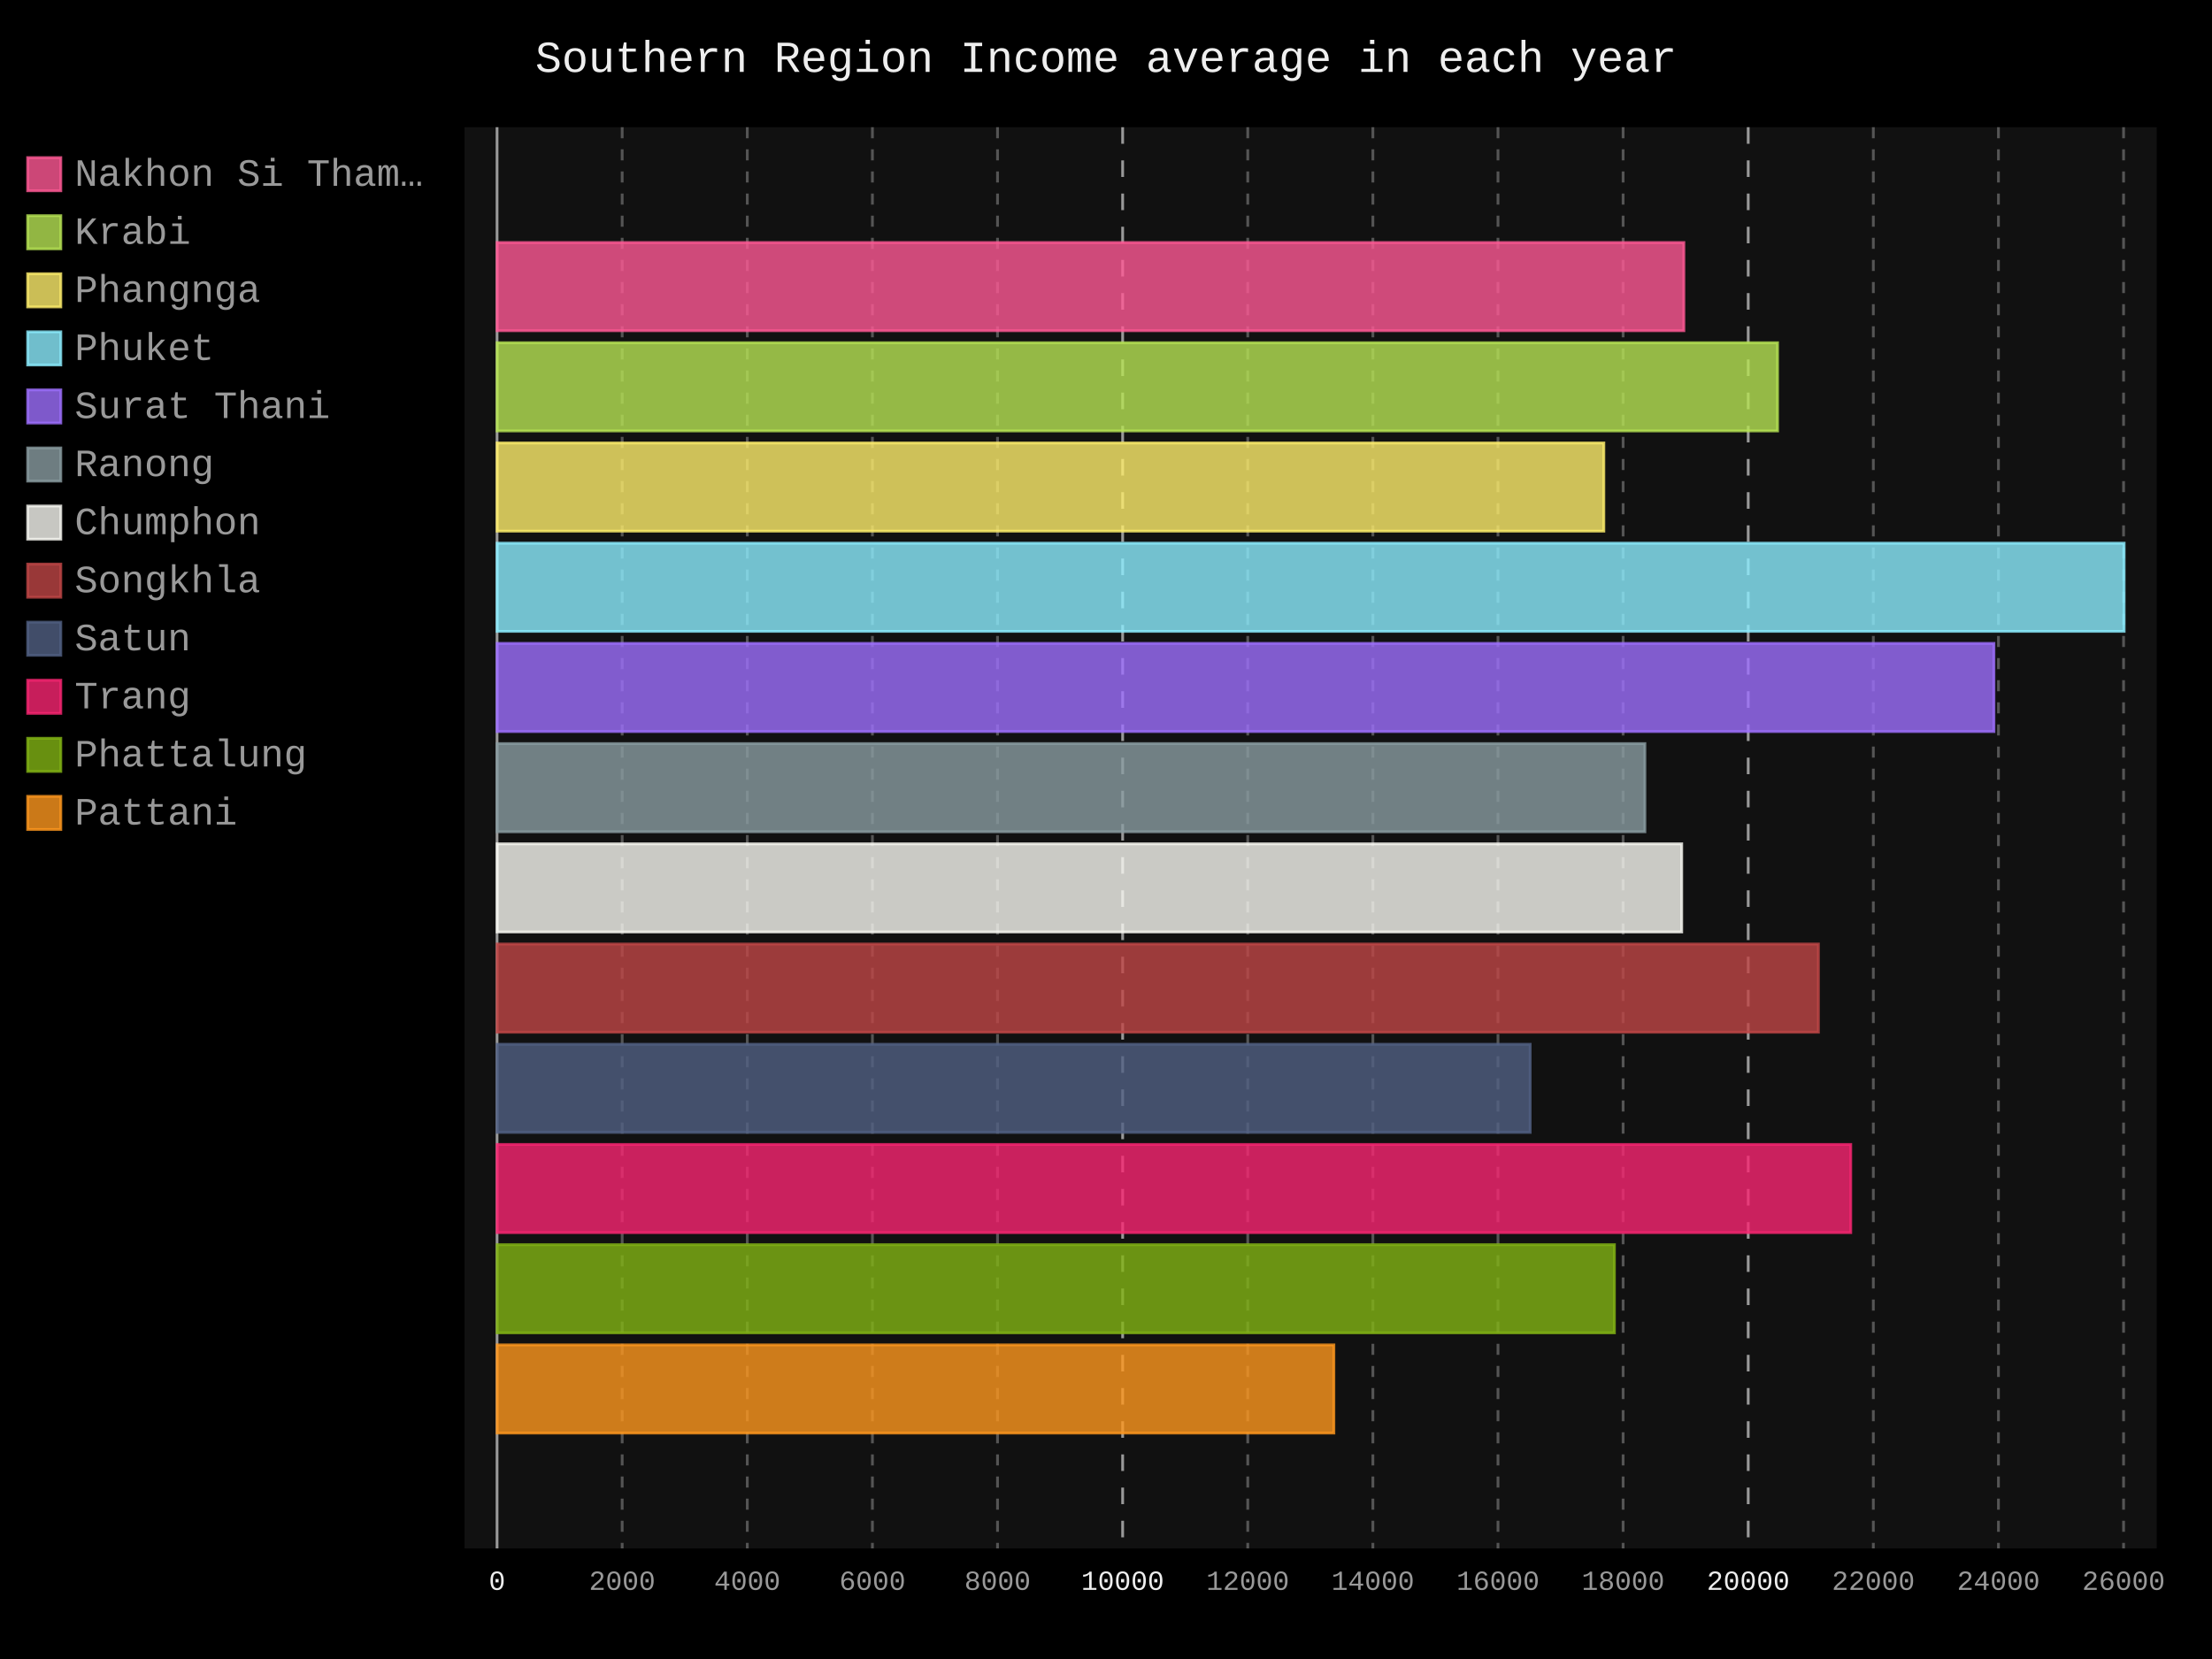
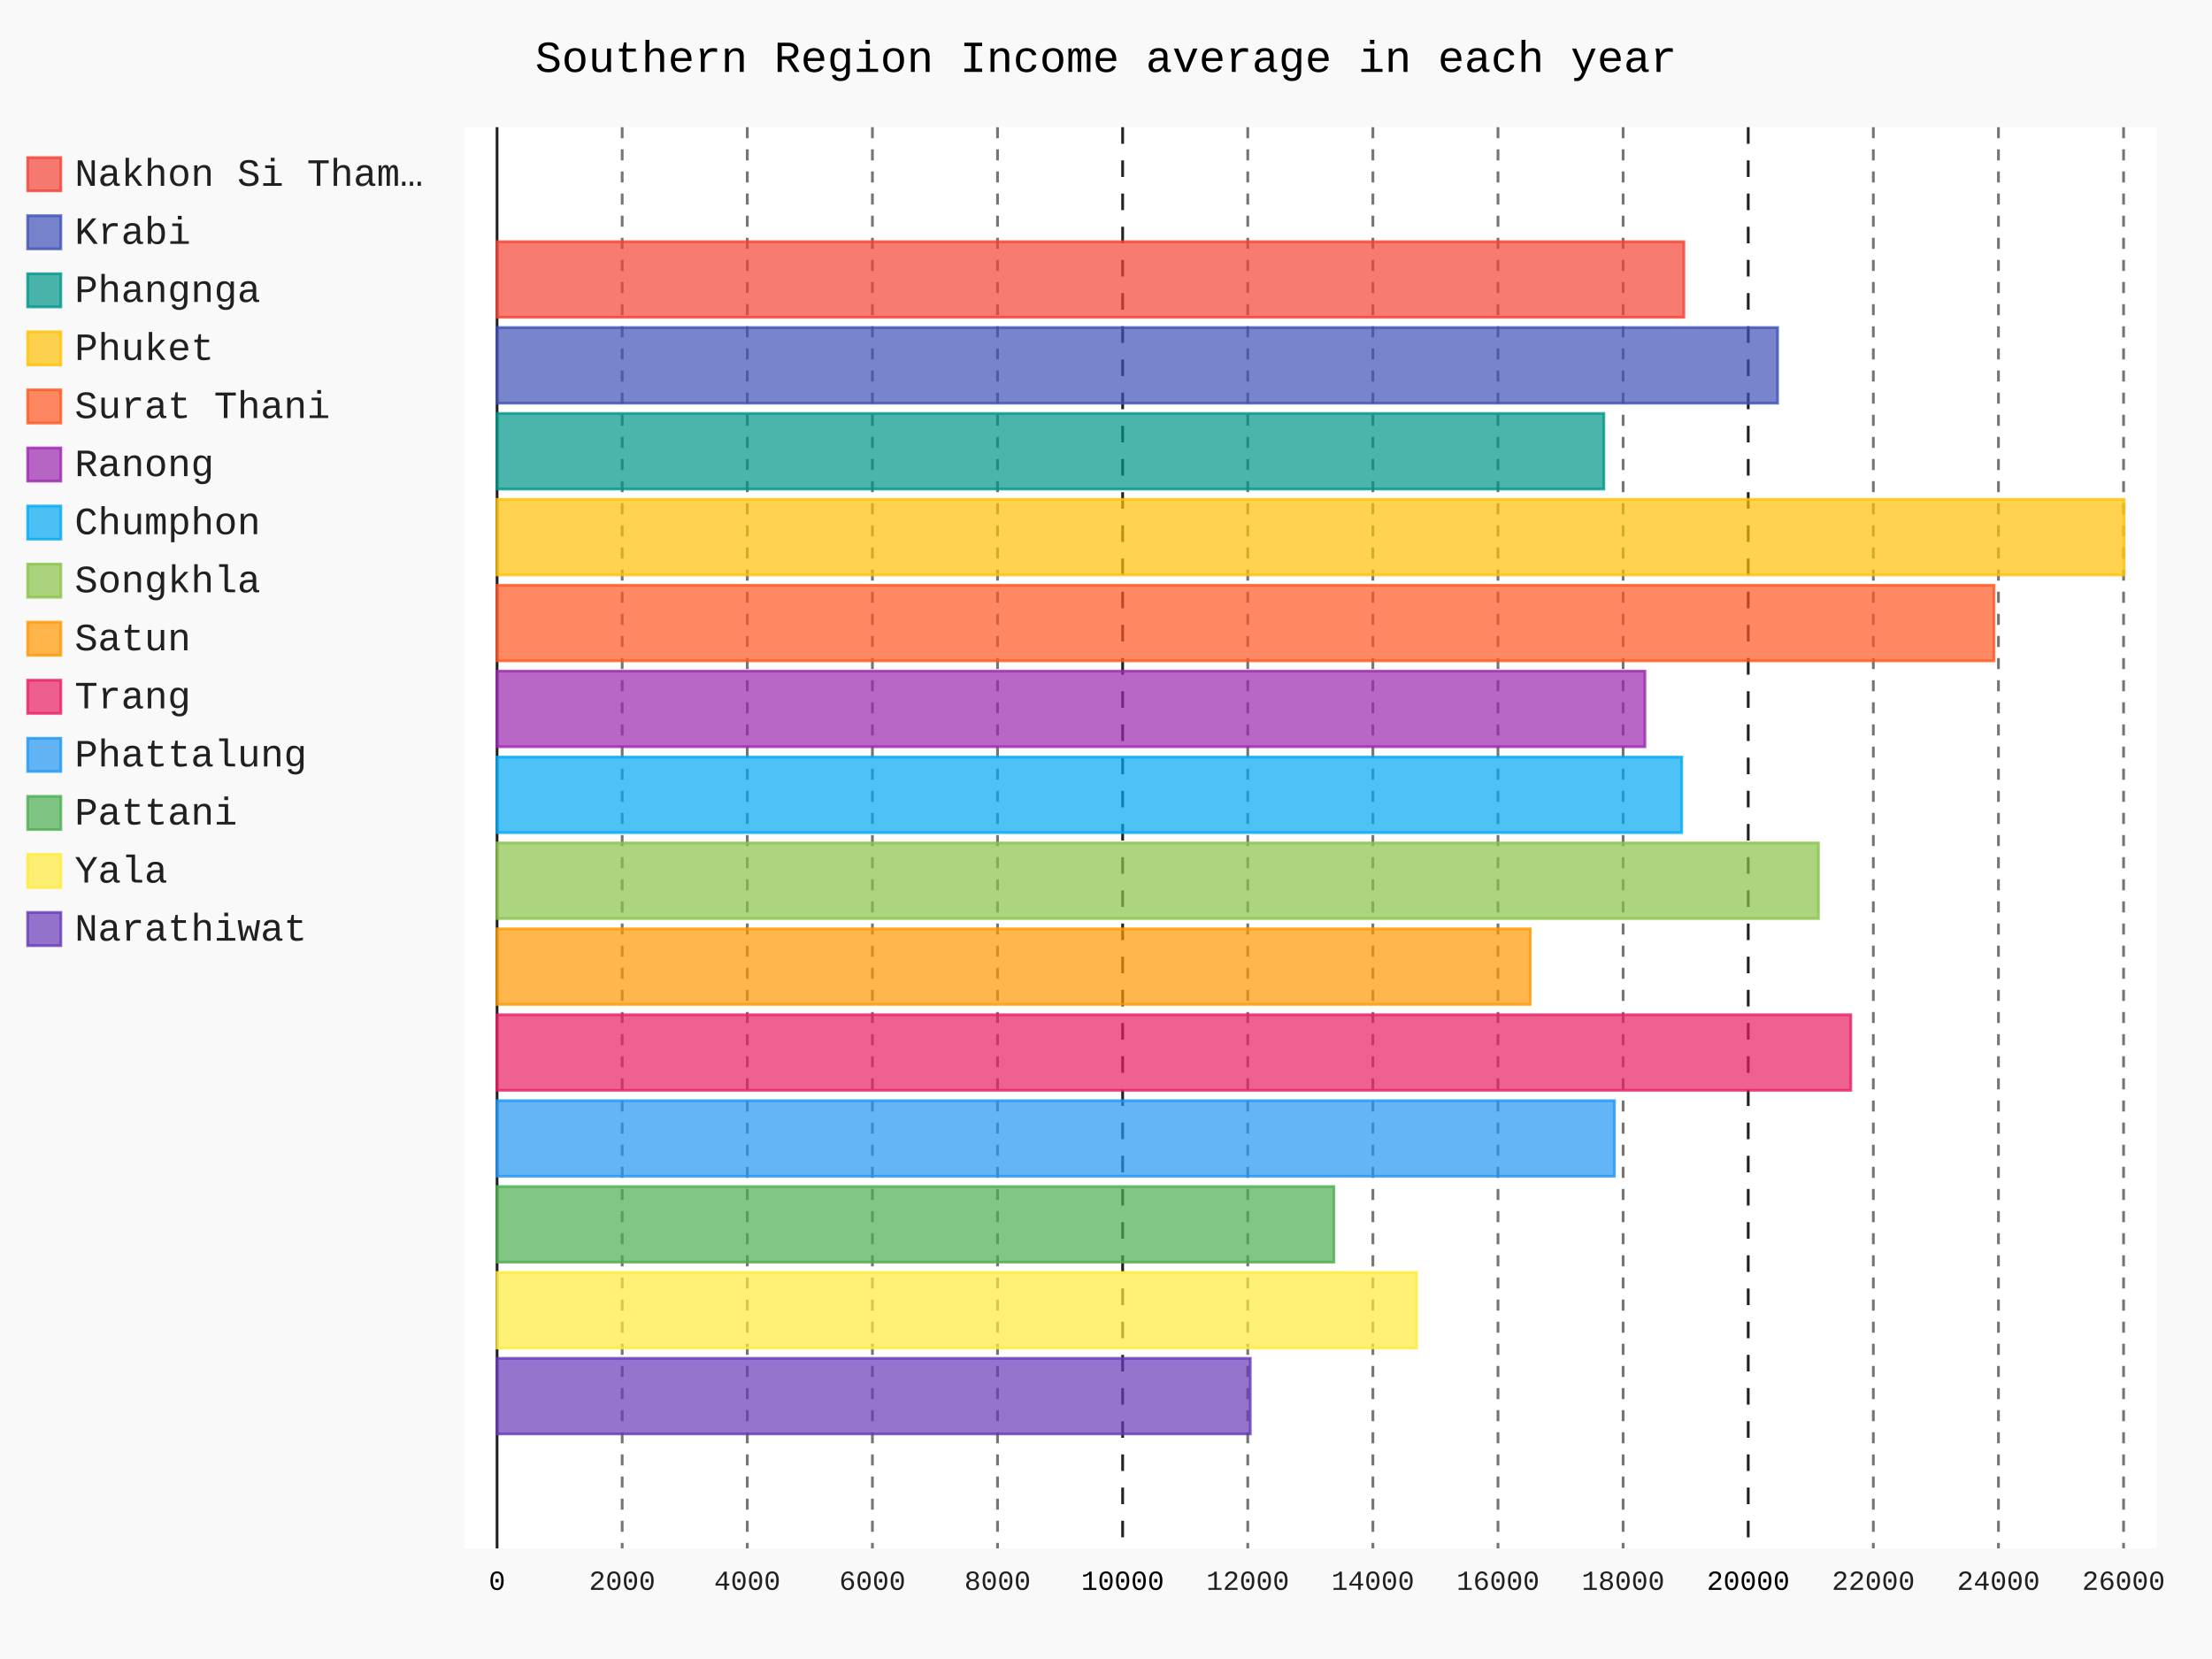
- <svg xmlns="http://www.w3.org/2000/svg" id="chart-5681e357-422f-4cf8-8081-494828f91717" class="pygal-chart" viewBox="0 0 800 600">
+ <svg xmlns="http://www.w3.org/2000/svg" id="chart-1a643716-794c-4544-9ce7-3b2f8ac063c6" class="pygal-chart" viewBox="0 0 800 600">
  <defs>
-     <style type="text/css">#chart-5681e357-422f-4cf8-8081-494828f91717{-webkit-user-select:none;-webkit-font-smoothing:antialiased;font-family:Consolas,"Liberation Mono",Menlo,Courier,monospace}#chart-5681e357-422f-4cf8-8081-494828f91717 .title{font-family:Consolas,"Liberation Mono",Menlo,Courier,monospace;font-size:16px}#chart-5681e357-422f-4cf8-8081-494828f91717 .legends .legend text{font-family:Consolas,"Liberation Mono",Menlo,Courier,monospace;font-size:14px}#chart-5681e357-422f-4cf8-8081-494828f91717 .axis text{font-family:Consolas,"Liberation Mono",Menlo,Courier,monospace;font-size:10px}#chart-5681e357-422f-4cf8-8081-494828f91717 .axis text.major{font-family:Consolas,"Liberation Mono",Menlo,Courier,monospace;font-size:10px}#chart-5681e357-422f-4cf8-8081-494828f91717 .text-overlay text.value{font-family:Consolas,"Liberation Mono",Menlo,Courier,monospace;font-size:16px}#chart-5681e357-422f-4cf8-8081-494828f91717 .text-overlay text.label{font-family:Consolas,"Liberation Mono",Menlo,Courier,monospace;font-size:10px}#chart-5681e357-422f-4cf8-8081-494828f91717 .tooltip{font-family:Consolas,"Liberation Mono",Menlo,Courier,monospace;font-size:14px}#chart-5681e357-422f-4cf8-8081-494828f91717 text.no_data{font-family:Consolas,"Liberation Mono",Menlo,Courier,monospace;font-size:64px}
- #chart-5681e357-422f-4cf8-8081-494828f91717{background-color:black}#chart-5681e357-422f-4cf8-8081-494828f91717 path,#chart-5681e357-422f-4cf8-8081-494828f91717 line,#chart-5681e357-422f-4cf8-8081-494828f91717 rect,#chart-5681e357-422f-4cf8-8081-494828f91717 circle{-webkit-transition:250ms;-moz-transition:250ms;transition:250ms}#chart-5681e357-422f-4cf8-8081-494828f91717 .graph &gt; .background{fill:black}#chart-5681e357-422f-4cf8-8081-494828f91717 .plot &gt; .background{fill:#111}#chart-5681e357-422f-4cf8-8081-494828f91717 .graph{fill:#999}#chart-5681e357-422f-4cf8-8081-494828f91717 text.no_data{fill:#eee}#chart-5681e357-422f-4cf8-8081-494828f91717 .title{fill:#eee}#chart-5681e357-422f-4cf8-8081-494828f91717 .legends .legend text{fill:#999}#chart-5681e357-422f-4cf8-8081-494828f91717 .legends .legend:hover text{fill:#eee}#chart-5681e357-422f-4cf8-8081-494828f91717 .axis .line{stroke:#eee}#chart-5681e357-422f-4cf8-8081-494828f91717 .axis .guide.line{stroke:#555}#chart-5681e357-422f-4cf8-8081-494828f91717 .axis .major.line{stroke:#999}#chart-5681e357-422f-4cf8-8081-494828f91717 .axis text.major{fill:#eee}#chart-5681e357-422f-4cf8-8081-494828f91717 .axis.y .guides:hover .guide.line,#chart-5681e357-422f-4cf8-8081-494828f91717 .line-graph .axis.x .guides:hover .guide.line,#chart-5681e357-422f-4cf8-8081-494828f91717 .stackedline-graph .axis.x .guides:hover .guide.line,#chart-5681e357-422f-4cf8-8081-494828f91717 .xy-graph .axis.x .guides:hover .guide.line{stroke:#eee}#chart-5681e357-422f-4cf8-8081-494828f91717 .axis .guides:hover text{fill:#eee}#chart-5681e357-422f-4cf8-8081-494828f91717 .reactive{fill-opacity:.8;stroke-opacity:.8}#chart-5681e357-422f-4cf8-8081-494828f91717 .ci{stroke:#999}#chart-5681e357-422f-4cf8-8081-494828f91717 .reactive.active,#chart-5681e357-422f-4cf8-8081-494828f91717 .active .reactive{fill-opacity:.4;stroke-opacity:.9;stroke-width:4}#chart-5681e357-422f-4cf8-8081-494828f91717 .ci .reactive.active{stroke-width:1.5}#chart-5681e357-422f-4cf8-8081-494828f91717 .series text{fill:#eee}#chart-5681e357-422f-4cf8-8081-494828f91717 .tooltip rect{fill:#111;stroke:#eee;-webkit-transition:opacity 250ms;-moz-transition:opacity 250ms;transition:opacity 250ms}#chart-5681e357-422f-4cf8-8081-494828f91717 .tooltip .label{fill:#999}#chart-5681e357-422f-4cf8-8081-494828f91717 .tooltip .label{fill:#999}#chart-5681e357-422f-4cf8-8081-494828f91717 .tooltip .legend{font-size:.8em;fill:#555}#chart-5681e357-422f-4cf8-8081-494828f91717 .tooltip .x_label{font-size:.6em;fill:#eee}#chart-5681e357-422f-4cf8-8081-494828f91717 .tooltip .xlink{font-size:.5em;text-decoration:underline}#chart-5681e357-422f-4cf8-8081-494828f91717 .tooltip .value{font-size:1.5em}#chart-5681e357-422f-4cf8-8081-494828f91717 .bound{font-size:.5em}#chart-5681e357-422f-4cf8-8081-494828f91717 .max-value{font-size:.75em;fill:#555}#chart-5681e357-422f-4cf8-8081-494828f91717 .map-element{fill:#111;stroke:#555 !important}#chart-5681e357-422f-4cf8-8081-494828f91717 .map-element .reactive{fill-opacity:inherit;stroke-opacity:inherit}#chart-5681e357-422f-4cf8-8081-494828f91717 .color-0,#chart-5681e357-422f-4cf8-8081-494828f91717 .color-0 a:visited{stroke:#ff5995;fill:#ff5995}#chart-5681e357-422f-4cf8-8081-494828f91717 .color-1,#chart-5681e357-422f-4cf8-8081-494828f91717 .color-1 a:visited{stroke:#b6e354;fill:#b6e354}#chart-5681e357-422f-4cf8-8081-494828f91717 .color-2,#chart-5681e357-422f-4cf8-8081-494828f91717 .color-2 a:visited{stroke:#feed6c;fill:#feed6c}#chart-5681e357-422f-4cf8-8081-494828f91717 .color-3,#chart-5681e357-422f-4cf8-8081-494828f91717 .color-3 a:visited{stroke:#8cedff;fill:#8cedff}#chart-5681e357-422f-4cf8-8081-494828f91717 .color-4,#chart-5681e357-422f-4cf8-8081-494828f91717 .color-4 a:visited{stroke:#9e6ffe;fill:#9e6ffe}#chart-5681e357-422f-4cf8-8081-494828f91717 .color-5,#chart-5681e357-422f-4cf8-8081-494828f91717 .color-5 a:visited{stroke:#899ca1;fill:#899ca1}#chart-5681e357-422f-4cf8-8081-494828f91717 .color-6,#chart-5681e357-422f-4cf8-8081-494828f91717 .color-6 a:visited{stroke:#f8f8f2;fill:#f8f8f2}#chart-5681e357-422f-4cf8-8081-494828f91717 .color-7,#chart-5681e357-422f-4cf8-8081-494828f91717 .color-7 a:visited{stroke:#bf4646;fill:#bf4646}#chart-5681e357-422f-4cf8-8081-494828f91717 .color-8,#chart-5681e357-422f-4cf8-8081-494828f91717 .color-8 a:visited{stroke:#516083;fill:#516083}#chart-5681e357-422f-4cf8-8081-494828f91717 .color-9,#chart-5681e357-422f-4cf8-8081-494828f91717 .color-9 a:visited{stroke:#f92672;fill:#f92672}#chart-5681e357-422f-4cf8-8081-494828f91717 .color-10,#chart-5681e357-422f-4cf8-8081-494828f91717 .color-10 a:visited{stroke:#82b414;fill:#82b414}#chart-5681e357-422f-4cf8-8081-494828f91717 .color-11,#chart-5681e357-422f-4cf8-8081-494828f91717 .color-11 a:visited{stroke:#fd971f;fill:#fd971f}#chart-5681e357-422f-4cf8-8081-494828f91717 .text-overlay .color-0 text{fill:black}#chart-5681e357-422f-4cf8-8081-494828f91717 .text-overlay .color-1 text{fill:black}#chart-5681e357-422f-4cf8-8081-494828f91717 .text-overlay .color-2 text{fill:black}#chart-5681e357-422f-4cf8-8081-494828f91717 .text-overlay .color-3 text{fill:black}#chart-5681e357-422f-4cf8-8081-494828f91717 .text-overlay .color-4 text{fill:black}#chart-5681e357-422f-4cf8-8081-494828f91717 .text-overlay .color-5 text{fill:black}#chart-5681e357-422f-4cf8-8081-494828f91717 .text-overlay .color-6 text{fill:black}#chart-5681e357-422f-4cf8-8081-494828f91717 .text-overlay .color-7 text{fill:black}#chart-5681e357-422f-4cf8-8081-494828f91717 .text-overlay .color-8 text{fill:black}#chart-5681e357-422f-4cf8-8081-494828f91717 .text-overlay .color-9 text{fill:black}#chart-5681e357-422f-4cf8-8081-494828f91717 .text-overlay .color-10 text{fill:black}#chart-5681e357-422f-4cf8-8081-494828f91717 .text-overlay .color-11 text{fill:black}
- #chart-5681e357-422f-4cf8-8081-494828f91717 text.no_data{text-anchor:middle}#chart-5681e357-422f-4cf8-8081-494828f91717 .guide.line{fill:none}#chart-5681e357-422f-4cf8-8081-494828f91717 .centered{text-anchor:middle}#chart-5681e357-422f-4cf8-8081-494828f91717 .title{text-anchor:middle}#chart-5681e357-422f-4cf8-8081-494828f91717 .legends .legend text{fill-opacity:1}#chart-5681e357-422f-4cf8-8081-494828f91717 .axis.x text{text-anchor:middle}#chart-5681e357-422f-4cf8-8081-494828f91717 .axis.x:not(.web) text[transform]{text-anchor:start}#chart-5681e357-422f-4cf8-8081-494828f91717 .axis.x:not(.web) text[transform].backwards{text-anchor:end}#chart-5681e357-422f-4cf8-8081-494828f91717 .axis.y text{text-anchor:end}#chart-5681e357-422f-4cf8-8081-494828f91717 .axis.y text[transform].backwards{text-anchor:start}#chart-5681e357-422f-4cf8-8081-494828f91717 .axis.y2 text{text-anchor:start}#chart-5681e357-422f-4cf8-8081-494828f91717 .axis.y2 text[transform].backwards{text-anchor:end}#chart-5681e357-422f-4cf8-8081-494828f91717 .axis .guide.line{stroke-dasharray:4,4}#chart-5681e357-422f-4cf8-8081-494828f91717 .axis .major.guide.line{stroke-dasharray:6,6}#chart-5681e357-422f-4cf8-8081-494828f91717 .horizontal .axis.y .guide.line,#chart-5681e357-422f-4cf8-8081-494828f91717 .horizontal .axis.y2 .guide.line,#chart-5681e357-422f-4cf8-8081-494828f91717 .vertical .axis.x .guide.line{opacity:0}#chart-5681e357-422f-4cf8-8081-494828f91717 .horizontal .axis.always_show .guide.line,#chart-5681e357-422f-4cf8-8081-494828f91717 .vertical .axis.always_show .guide.line{opacity:1 !important}#chart-5681e357-422f-4cf8-8081-494828f91717 .axis.y .guides:hover .guide.line,#chart-5681e357-422f-4cf8-8081-494828f91717 .axis.y2 .guides:hover .guide.line,#chart-5681e357-422f-4cf8-8081-494828f91717 .axis.x .guides:hover .guide.line{opacity:1}#chart-5681e357-422f-4cf8-8081-494828f91717 .axis .guides:hover text{opacity:1}#chart-5681e357-422f-4cf8-8081-494828f91717 .nofill{fill:none}#chart-5681e357-422f-4cf8-8081-494828f91717 .subtle-fill{fill-opacity:.2}#chart-5681e357-422f-4cf8-8081-494828f91717 .dot{stroke-width:1px;fill-opacity:1}#chart-5681e357-422f-4cf8-8081-494828f91717 .dot.active{stroke-width:5px}#chart-5681e357-422f-4cf8-8081-494828f91717 .dot.negative{fill:transparent}#chart-5681e357-422f-4cf8-8081-494828f91717 text,#chart-5681e357-422f-4cf8-8081-494828f91717 tspan{stroke:none !important}#chart-5681e357-422f-4cf8-8081-494828f91717 .series text.active{opacity:1}#chart-5681e357-422f-4cf8-8081-494828f91717 .tooltip rect{fill-opacity:.95;stroke-width:.5}#chart-5681e357-422f-4cf8-8081-494828f91717 .tooltip text{fill-opacity:1}#chart-5681e357-422f-4cf8-8081-494828f91717 .showable{visibility:hidden}#chart-5681e357-422f-4cf8-8081-494828f91717 .showable.shown{visibility:visible}#chart-5681e357-422f-4cf8-8081-494828f91717 .gauge-background{fill:rgba(229,229,229,1);stroke:none}#chart-5681e357-422f-4cf8-8081-494828f91717 .bg-lines{stroke:black;stroke-width:2px}</style>
+     <style type="text/css">#chart-1a643716-794c-4544-9ce7-3b2f8ac063c6{-webkit-user-select:none;-webkit-font-smoothing:antialiased;font-family:Consolas,"Liberation Mono",Menlo,Courier,monospace}#chart-1a643716-794c-4544-9ce7-3b2f8ac063c6 .title{font-family:Consolas,"Liberation Mono",Menlo,Courier,monospace;font-size:16px}#chart-1a643716-794c-4544-9ce7-3b2f8ac063c6 .legends .legend text{font-family:Consolas,"Liberation Mono",Menlo,Courier,monospace;font-size:14px}#chart-1a643716-794c-4544-9ce7-3b2f8ac063c6 .axis text{font-family:Consolas,"Liberation Mono",Menlo,Courier,monospace;font-size:10px}#chart-1a643716-794c-4544-9ce7-3b2f8ac063c6 .axis text.major{font-family:Consolas,"Liberation Mono",Menlo,Courier,monospace;font-size:10px}#chart-1a643716-794c-4544-9ce7-3b2f8ac063c6 .text-overlay text.value{font-family:Consolas,"Liberation Mono",Menlo,Courier,monospace;font-size:16px}#chart-1a643716-794c-4544-9ce7-3b2f8ac063c6 .text-overlay text.label{font-family:Consolas,"Liberation Mono",Menlo,Courier,monospace;font-size:10px}#chart-1a643716-794c-4544-9ce7-3b2f8ac063c6 .tooltip{font-family:Consolas,"Liberation Mono",Menlo,Courier,monospace;font-size:14px}#chart-1a643716-794c-4544-9ce7-3b2f8ac063c6 text.no_data{font-family:Consolas,"Liberation Mono",Menlo,Courier,monospace;font-size:64px}
+ #chart-1a643716-794c-4544-9ce7-3b2f8ac063c6{background-color:rgba(249,249,249,1)}#chart-1a643716-794c-4544-9ce7-3b2f8ac063c6 path,#chart-1a643716-794c-4544-9ce7-3b2f8ac063c6 line,#chart-1a643716-794c-4544-9ce7-3b2f8ac063c6 rect,#chart-1a643716-794c-4544-9ce7-3b2f8ac063c6 circle{-webkit-transition:150ms;-moz-transition:150ms;transition:150ms}#chart-1a643716-794c-4544-9ce7-3b2f8ac063c6 .graph &gt; .background{fill:rgba(249,249,249,1)}#chart-1a643716-794c-4544-9ce7-3b2f8ac063c6 .plot &gt; .background{fill:rgba(255,255,255,1)}#chart-1a643716-794c-4544-9ce7-3b2f8ac063c6 .graph{fill:rgba(0,0,0,.87)}#chart-1a643716-794c-4544-9ce7-3b2f8ac063c6 text.no_data{fill:rgba(0,0,0,1)}#chart-1a643716-794c-4544-9ce7-3b2f8ac063c6 .title{fill:rgba(0,0,0,1)}#chart-1a643716-794c-4544-9ce7-3b2f8ac063c6 .legends .legend text{fill:rgba(0,0,0,.87)}#chart-1a643716-794c-4544-9ce7-3b2f8ac063c6 .legends .legend:hover text{fill:rgba(0,0,0,1)}#chart-1a643716-794c-4544-9ce7-3b2f8ac063c6 .axis .line{stroke:rgba(0,0,0,1)}#chart-1a643716-794c-4544-9ce7-3b2f8ac063c6 .axis .guide.line{stroke:rgba(0,0,0,.54)}#chart-1a643716-794c-4544-9ce7-3b2f8ac063c6 .axis .major.line{stroke:rgba(0,0,0,.87)}#chart-1a643716-794c-4544-9ce7-3b2f8ac063c6 .axis text.major{fill:rgba(0,0,0,1)}#chart-1a643716-794c-4544-9ce7-3b2f8ac063c6 .axis.y .guides:hover .guide.line,#chart-1a643716-794c-4544-9ce7-3b2f8ac063c6 .line-graph .axis.x .guides:hover .guide.line,#chart-1a643716-794c-4544-9ce7-3b2f8ac063c6 .stackedline-graph .axis.x .guides:hover .guide.line,#chart-1a643716-794c-4544-9ce7-3b2f8ac063c6 .xy-graph .axis.x .guides:hover .guide.line{stroke:rgba(0,0,0,1)}#chart-1a643716-794c-4544-9ce7-3b2f8ac063c6 .axis .guides:hover text{fill:rgba(0,0,0,1)}#chart-1a643716-794c-4544-9ce7-3b2f8ac063c6 .reactive{fill-opacity:.7;stroke-opacity:.8}#chart-1a643716-794c-4544-9ce7-3b2f8ac063c6 .ci{stroke:rgba(0,0,0,.87)}#chart-1a643716-794c-4544-9ce7-3b2f8ac063c6 .reactive.active,#chart-1a643716-794c-4544-9ce7-3b2f8ac063c6 .active .reactive{fill-opacity:.8;stroke-opacity:.9;stroke-width:4}#chart-1a643716-794c-4544-9ce7-3b2f8ac063c6 .ci .reactive.active{stroke-width:1.5}#chart-1a643716-794c-4544-9ce7-3b2f8ac063c6 .series text{fill:rgba(0,0,0,1)}#chart-1a643716-794c-4544-9ce7-3b2f8ac063c6 .tooltip rect{fill:rgba(255,255,255,1);stroke:rgba(0,0,0,1);-webkit-transition:opacity 150ms;-moz-transition:opacity 150ms;transition:opacity 150ms}#chart-1a643716-794c-4544-9ce7-3b2f8ac063c6 .tooltip .label{fill:rgba(0,0,0,.87)}#chart-1a643716-794c-4544-9ce7-3b2f8ac063c6 .tooltip .label{fill:rgba(0,0,0,.87)}#chart-1a643716-794c-4544-9ce7-3b2f8ac063c6 .tooltip .legend{font-size:.8em;fill:rgba(0,0,0,.54)}#chart-1a643716-794c-4544-9ce7-3b2f8ac063c6 .tooltip .x_label{font-size:.6em;fill:rgba(0,0,0,1)}#chart-1a643716-794c-4544-9ce7-3b2f8ac063c6 .tooltip .xlink{font-size:.5em;text-decoration:underline}#chart-1a643716-794c-4544-9ce7-3b2f8ac063c6 .tooltip .value{font-size:1.5em}#chart-1a643716-794c-4544-9ce7-3b2f8ac063c6 .bound{font-size:.5em}#chart-1a643716-794c-4544-9ce7-3b2f8ac063c6 .max-value{font-size:.75em;fill:rgba(0,0,0,.54)}#chart-1a643716-794c-4544-9ce7-3b2f8ac063c6 .map-element{fill:rgba(255,255,255,1);stroke:rgba(0,0,0,.54) !important}#chart-1a643716-794c-4544-9ce7-3b2f8ac063c6 .map-element .reactive{fill-opacity:inherit;stroke-opacity:inherit}#chart-1a643716-794c-4544-9ce7-3b2f8ac063c6 .color-0,#chart-1a643716-794c-4544-9ce7-3b2f8ac063c6 .color-0 a:visited{stroke:#F44336;fill:#F44336}#chart-1a643716-794c-4544-9ce7-3b2f8ac063c6 .color-1,#chart-1a643716-794c-4544-9ce7-3b2f8ac063c6 .color-1 a:visited{stroke:#3F51B5;fill:#3F51B5}#chart-1a643716-794c-4544-9ce7-3b2f8ac063c6 .color-2,#chart-1a643716-794c-4544-9ce7-3b2f8ac063c6 .color-2 a:visited{stroke:#009688;fill:#009688}#chart-1a643716-794c-4544-9ce7-3b2f8ac063c6 .color-3,#chart-1a643716-794c-4544-9ce7-3b2f8ac063c6 .color-3 a:visited{stroke:#FFC107;fill:#FFC107}#chart-1a643716-794c-4544-9ce7-3b2f8ac063c6 .color-4,#chart-1a643716-794c-4544-9ce7-3b2f8ac063c6 .color-4 a:visited{stroke:#FF5722;fill:#FF5722}#chart-1a643716-794c-4544-9ce7-3b2f8ac063c6 .color-5,#chart-1a643716-794c-4544-9ce7-3b2f8ac063c6 .color-5 a:visited{stroke:#9C27B0;fill:#9C27B0}#chart-1a643716-794c-4544-9ce7-3b2f8ac063c6 .color-6,#chart-1a643716-794c-4544-9ce7-3b2f8ac063c6 .color-6 a:visited{stroke:#03A9F4;fill:#03A9F4}#chart-1a643716-794c-4544-9ce7-3b2f8ac063c6 .color-7,#chart-1a643716-794c-4544-9ce7-3b2f8ac063c6 .color-7 a:visited{stroke:#8BC34A;fill:#8BC34A}#chart-1a643716-794c-4544-9ce7-3b2f8ac063c6 .color-8,#chart-1a643716-794c-4544-9ce7-3b2f8ac063c6 .color-8 a:visited{stroke:#FF9800;fill:#FF9800}#chart-1a643716-794c-4544-9ce7-3b2f8ac063c6 .color-9,#chart-1a643716-794c-4544-9ce7-3b2f8ac063c6 .color-9 a:visited{stroke:#E91E63;fill:#E91E63}#chart-1a643716-794c-4544-9ce7-3b2f8ac063c6 .color-10,#chart-1a643716-794c-4544-9ce7-3b2f8ac063c6 .color-10 a:visited{stroke:#2196F3;fill:#2196F3}#chart-1a643716-794c-4544-9ce7-3b2f8ac063c6 .color-11,#chart-1a643716-794c-4544-9ce7-3b2f8ac063c6 .color-11 a:visited{stroke:#4CAF50;fill:#4CAF50}#chart-1a643716-794c-4544-9ce7-3b2f8ac063c6 .color-12,#chart-1a643716-794c-4544-9ce7-3b2f8ac063c6 .color-12 a:visited{stroke:#FFEB3B;fill:#FFEB3B}#chart-1a643716-794c-4544-9ce7-3b2f8ac063c6 .color-13,#chart-1a643716-794c-4544-9ce7-3b2f8ac063c6 .color-13 a:visited{stroke:#673AB7;fill:#673AB7}#chart-1a643716-794c-4544-9ce7-3b2f8ac063c6 .text-overlay .color-0 text{fill:black}#chart-1a643716-794c-4544-9ce7-3b2f8ac063c6 .text-overlay .color-1 text{fill:black}#chart-1a643716-794c-4544-9ce7-3b2f8ac063c6 .text-overlay .color-2 text{fill:black}#chart-1a643716-794c-4544-9ce7-3b2f8ac063c6 .text-overlay .color-3 text{fill:black}#chart-1a643716-794c-4544-9ce7-3b2f8ac063c6 .text-overlay .color-4 text{fill:black}#chart-1a643716-794c-4544-9ce7-3b2f8ac063c6 .text-overlay .color-5 text{fill:black}#chart-1a643716-794c-4544-9ce7-3b2f8ac063c6 .text-overlay .color-6 text{fill:black}#chart-1a643716-794c-4544-9ce7-3b2f8ac063c6 .text-overlay .color-7 text{fill:black}#chart-1a643716-794c-4544-9ce7-3b2f8ac063c6 .text-overlay .color-8 text{fill:black}#chart-1a643716-794c-4544-9ce7-3b2f8ac063c6 .text-overlay .color-9 text{fill:black}#chart-1a643716-794c-4544-9ce7-3b2f8ac063c6 .text-overlay .color-10 text{fill:black}#chart-1a643716-794c-4544-9ce7-3b2f8ac063c6 .text-overlay .color-11 text{fill:black}#chart-1a643716-794c-4544-9ce7-3b2f8ac063c6 .text-overlay .color-12 text{fill:black}#chart-1a643716-794c-4544-9ce7-3b2f8ac063c6 .text-overlay .color-13 text{fill:black}
+ #chart-1a643716-794c-4544-9ce7-3b2f8ac063c6 text.no_data{text-anchor:middle}#chart-1a643716-794c-4544-9ce7-3b2f8ac063c6 .guide.line{fill:none}#chart-1a643716-794c-4544-9ce7-3b2f8ac063c6 .centered{text-anchor:middle}#chart-1a643716-794c-4544-9ce7-3b2f8ac063c6 .title{text-anchor:middle}#chart-1a643716-794c-4544-9ce7-3b2f8ac063c6 .legends .legend text{fill-opacity:1}#chart-1a643716-794c-4544-9ce7-3b2f8ac063c6 .axis.x text{text-anchor:middle}#chart-1a643716-794c-4544-9ce7-3b2f8ac063c6 .axis.x:not(.web) text[transform]{text-anchor:start}#chart-1a643716-794c-4544-9ce7-3b2f8ac063c6 .axis.x:not(.web) text[transform].backwards{text-anchor:end}#chart-1a643716-794c-4544-9ce7-3b2f8ac063c6 .axis.y text{text-anchor:end}#chart-1a643716-794c-4544-9ce7-3b2f8ac063c6 .axis.y text[transform].backwards{text-anchor:start}#chart-1a643716-794c-4544-9ce7-3b2f8ac063c6 .axis.y2 text{text-anchor:start}#chart-1a643716-794c-4544-9ce7-3b2f8ac063c6 .axis.y2 text[transform].backwards{text-anchor:end}#chart-1a643716-794c-4544-9ce7-3b2f8ac063c6 .axis .guide.line{stroke-dasharray:4,4}#chart-1a643716-794c-4544-9ce7-3b2f8ac063c6 .axis .major.guide.line{stroke-dasharray:6,6}#chart-1a643716-794c-4544-9ce7-3b2f8ac063c6 .horizontal .axis.y .guide.line,#chart-1a643716-794c-4544-9ce7-3b2f8ac063c6 .horizontal .axis.y2 .guide.line,#chart-1a643716-794c-4544-9ce7-3b2f8ac063c6 .vertical .axis.x .guide.line{opacity:0}#chart-1a643716-794c-4544-9ce7-3b2f8ac063c6 .horizontal .axis.always_show .guide.line,#chart-1a643716-794c-4544-9ce7-3b2f8ac063c6 .vertical .axis.always_show .guide.line{opacity:1 !important}#chart-1a643716-794c-4544-9ce7-3b2f8ac063c6 .axis.y .guides:hover .guide.line,#chart-1a643716-794c-4544-9ce7-3b2f8ac063c6 .axis.y2 .guides:hover .guide.line,#chart-1a643716-794c-4544-9ce7-3b2f8ac063c6 .axis.x .guides:hover .guide.line{opacity:1}#chart-1a643716-794c-4544-9ce7-3b2f8ac063c6 .axis .guides:hover text{opacity:1}#chart-1a643716-794c-4544-9ce7-3b2f8ac063c6 .nofill{fill:none}#chart-1a643716-794c-4544-9ce7-3b2f8ac063c6 .subtle-fill{fill-opacity:.2}#chart-1a643716-794c-4544-9ce7-3b2f8ac063c6 .dot{stroke-width:1px;fill-opacity:1}#chart-1a643716-794c-4544-9ce7-3b2f8ac063c6 .dot.active{stroke-width:5px}#chart-1a643716-794c-4544-9ce7-3b2f8ac063c6 .dot.negative{fill:transparent}#chart-1a643716-794c-4544-9ce7-3b2f8ac063c6 text,#chart-1a643716-794c-4544-9ce7-3b2f8ac063c6 tspan{stroke:none !important}#chart-1a643716-794c-4544-9ce7-3b2f8ac063c6 .series text.active{opacity:1}#chart-1a643716-794c-4544-9ce7-3b2f8ac063c6 .tooltip rect{fill-opacity:.95;stroke-width:.5}#chart-1a643716-794c-4544-9ce7-3b2f8ac063c6 .tooltip text{fill-opacity:1}#chart-1a643716-794c-4544-9ce7-3b2f8ac063c6 .showable{visibility:hidden}#chart-1a643716-794c-4544-9ce7-3b2f8ac063c6 .showable.shown{visibility:visible}#chart-1a643716-794c-4544-9ce7-3b2f8ac063c6 .gauge-background{fill:rgba(229,229,229,1);stroke:none}#chart-1a643716-794c-4544-9ce7-3b2f8ac063c6 .bg-lines{stroke:rgba(249,249,249,1);stroke-width:2px}</style>
  </defs>
  <g class="graph horizontalbar-graph horizontal">
    <rect class="background" height="600" width="800" x="0" y="0" />
    <g class="plot" transform="translate(168, 46)">
      <rect class="background" height="514" width="612.0" x="0" y="0" />
      <g class="axis x always_show">
        <g class="guides">
          <path class="axis major line" d="M11.769 0 v514" />
          <text class="major" x="11.769" y="529.0">0</text>
        </g>
        <g class="guides">
          <path class="guide line" d="M57.019 0 v514" />
          <text class="" x="57.019" y="529.0">2000</text>
        </g>
        <g class="guides">
          <path class="guide line" d="M102.269 0 v514" />
          <text class="" x="102.269" y="529.0">4000</text>
        </g>
        <g class="guides">
          <path class="guide line" d="M147.519 0 v514" />
          <text class="" x="147.519" y="529.0">6000</text>
        </g>
        <g class="guides">
          <path class="guide line" d="M192.769 0 v514" />
          <text class="" x="192.769" y="529.0">8000</text>
        </g>
        <g class="guides">
          <path class="major guide line" d="M238.019 0 v514" />
          <text class="major" x="238.019" y="529.0">10000</text>
        </g>
        <g class="guides">
          <path class="guide line" d="M283.269 0 v514" />
          <text class="" x="283.269" y="529.0">12000</text>
        </g>
        <g class="guides">
          <path class="guide line" d="M328.519 0 v514" />
          <text class="" x="328.519" y="529.0">14000</text>
        </g>
        <g class="guides">
          <path class="guide line" d="M373.769 0 v514" />
          <text class="" x="373.769" y="529.0">16000</text>
        </g>
        <g class="guides">
          <path class="guide line" d="M419.018 0 v514" />
          <text class="" x="419.018" y="529.0">18000</text>
        </g>
        <g class="guides">
          <path class="major guide line" d="M464.268 0 v514" />
          <text class="major" x="464.268" y="529.0">20000</text>
        </g>
        <g class="guides">
          <path class="guide line" d="M509.518 0 v514" />
          <text class="" x="509.518" y="529.0">22000</text>
        </g>
        <g class="guides">
          <path class="guide line" d="M554.768 0 v514" />
          <text class="" x="554.768" y="529.0">24000</text>
        </g>
        <g class="guides">
          <path class="guide line" d="M600.018 0 v514" />
          <text class="" x="600.018" y="529.0">26000</text>
        </g>
      </g>
+       <g class="series serie-13 color-13">
+         <g class="bars">
+           <g class="bar">
+             <rect class="rect reactive tooltip-trigger" height="27.338" rx="0" ry="0" width="272.407" x="11.769" y="445.26" />
+           </g>
+         </g>
+       </g>
+       <g class="series serie-12 color-12">
+         <g class="bars">
+           <g class="bar">
+             <rect class="rect reactive tooltip-trigger" height="27.338" rx="0" ry="0" width="332.571" x="11.769" y="414.194" />
+           </g>
+         </g>
+       </g>
      <g class="series serie-11 color-11">
        <g class="bars">
          <g class="bar">
-             <rect class="rect reactive tooltip-trigger" height="31.894" rx="0" ry="0" width="302.647" x="11.769" y="440.393" />
+             <rect class="rect reactive tooltip-trigger" height="27.338" rx="0" ry="0" width="302.647" x="11.769" y="383.128" />
          </g>
        </g>
      </g>
      <g class="series serie-10 color-10">
        <g class="bars">
          <g class="bar">
-             <rect class="rect reactive tooltip-trigger" height="31.894" rx="0" ry="0" width="404.116" x="11.769" y="404.149" />
+             <rect class="rect reactive tooltip-trigger" height="27.338" rx="0" ry="0" width="404.116" x="11.769" y="352.062" />
          </g>
        </g>
      </g>
      <g class="series serie-9 color-9">
        <g class="bars">
          <g class="bar">
-             <rect class="rect reactive tooltip-trigger" height="31.894" rx="0" ry="0" width="489.586" x="11.769" y="367.905" />
+             <rect class="rect reactive tooltip-trigger" height="27.338" rx="0" ry="0" width="489.586" x="11.769" y="320.996" />
          </g>
        </g>
      </g>
      <g class="series serie-8 color-8">
        <g class="bars">
          <g class="bar">
-             <rect class="rect reactive tooltip-trigger" height="31.894" rx="0" ry="0" width="373.649" x="11.769" y="331.662" />
+             <rect class="rect reactive tooltip-trigger" height="27.338" rx="0" ry="0" width="373.649" x="11.769" y="289.93" />
          </g>
        </g>
      </g>
      <g class="series serie-7 color-7">
        <g class="bars">
          <g class="bar">
-             <rect class="rect reactive tooltip-trigger" height="31.894" rx="0" ry="0" width="477.887" x="11.769" y="295.418" />
+             <rect class="rect reactive tooltip-trigger" height="27.338" rx="0" ry="0" width="477.887" x="11.769" y="258.864" />
          </g>
        </g>
      </g>
      <g class="series serie-6 color-6">
        <g class="bars">
          <g class="bar">
-             <rect class="rect reactive tooltip-trigger" height="31.894" rx="0" ry="0" width="428.453" x="11.769" y="259.175" />
+             <rect class="rect reactive tooltip-trigger" height="27.338" rx="0" ry="0" width="428.453" x="11.769" y="227.798" />
          </g>
        </g>
      </g>
      <g class="series serie-5 color-5">
        <g class="bars">
          <g class="bar">
-             <rect class="rect reactive tooltip-trigger" height="31.894" rx="0" ry="0" width="415.134" x="11.769" y="222.931" />
+             <rect class="rect reactive tooltip-trigger" height="27.338" rx="0" ry="0" width="415.134" x="11.769" y="196.732" />
          </g>
        </g>
      </g>
      <g class="series serie-4 color-4">
        <g class="bars">
          <g class="bar">
-             <rect class="rect reactive tooltip-trigger" height="31.894" rx="0" ry="0" width="541.368" x="11.769" y="186.687" />
+             <rect class="rect reactive tooltip-trigger" height="27.338" rx="0" ry="0" width="541.368" x="11.769" y="165.666" />
          </g>
        </g>
      </g>
      <g class="series serie-3 color-3">
        <g class="bars">
          <g class="bar">
-             <rect class="rect reactive tooltip-trigger" height="31.894" rx="0" ry="0" width="588.462" x="11.769" y="150.444" />
+             <rect class="rect reactive tooltip-trigger" height="27.338" rx="0" ry="0" width="588.462" x="11.769" y="134.6" />
          </g>
        </g>
      </g>
      <g class="series serie-2 color-2">
        <g class="bars">
          <g class="bar">
-             <rect class="rect reactive tooltip-trigger" height="31.894" rx="0" ry="0" width="400.29" x="11.769" y="114.2" />
+             <rect class="rect reactive tooltip-trigger" height="27.338" rx="0" ry="0" width="400.29" x="11.769" y="103.534" />
          </g>
        </g>
      </g>
      <g class="series serie-1 color-1">
        <g class="bars">
          <g class="bar">
-             <rect class="rect reactive tooltip-trigger" height="31.894" rx="0" ry="0" width="463.115" x="11.769" y="77.957" />
+             <rect class="rect reactive tooltip-trigger" height="27.338" rx="0" ry="0" width="463.115" x="11.769" y="72.468" />
          </g>
        </g>
      </g>
      <g class="series serie-0 color-0">
        <g class="bars">
          <g class="bar">
-             <rect class="rect reactive tooltip-trigger" height="31.894" rx="0" ry="0" width="429.227" x="11.769" y="41.713" />
+             <rect class="rect reactive tooltip-trigger" height="27.338" rx="0" ry="0" width="429.227" x="11.769" y="41.402" />
          </g>
        </g>
      </g>
    </g>
    <g class="titles">
      <text class="title plot_title" x="400.0" y="26">Southern Region Income average in each year</text>
    </g>
    <g class="plot overlay" transform="translate(168, 46)">
+       <g class="series serie-13 color-13" />
+       <g class="series serie-12 color-12" />
      <g class="series serie-11 color-11" />
      <g class="series serie-10 color-10" />
      <g class="series serie-9 color-9" />
      <g class="series serie-8 color-8" />
      <g class="series serie-7 color-7" />
      <g class="series serie-6 color-6" />
      <g class="series serie-5 color-5" />
      <g class="series serie-4 color-4" />
      <g class="series serie-3 color-3" />
      <g class="series serie-2 color-2" />
      <g class="series serie-1 color-1" />
      <g class="series serie-0 color-0" />
    </g>
    <g class="plot text-overlay" transform="translate(168, 46)">
+       <g class="series serie-13 color-13" />
+       <g class="series serie-12 color-12" />
      <g class="series serie-11 color-11" />
      <g class="series serie-10 color-10" />
      <g class="series serie-9 color-9" />
      <g class="series serie-8 color-8" />
      <g class="series serie-7 color-7" />
      <g class="series serie-6 color-6" />
      <g class="series serie-5 color-5" />
      <g class="series serie-4 color-4" />
      <g class="series serie-3 color-3" />
      <g class="series serie-2 color-2" />
      <g class="series serie-1 color-1" />
      <g class="series serie-0 color-0" />
    </g>
    <g class="plot tooltip-overlay" transform="translate(168, 46)">
      <g class="tooltip" style="opacity: 0" transform="translate(0 0)">
        <rect class="tooltip-box" height="0" rx="0" ry="0" width="0" />
        <g class="text" />
      </g>
    </g>
    <g class="legends" transform="translate(10, 56)">
      <g class="legend reactive activate-serie" id="activate-serie-0">
        <rect class="color-0 reactive" height="12" width="12" x="0.0" y="1.0" />
        <text x="17.0" y="11.2">Nakhon Si Tham…</text>
      </g>
      <g class="legend reactive activate-serie" id="activate-serie-1">
        <rect class="color-1 reactive" height="12" width="12" x="0.0" y="22.0" />
        <text x="17.0" y="32.2">Krabi</text>
      </g>
      <g class="legend reactive activate-serie" id="activate-serie-2">
        <rect class="color-2 reactive" height="12" width="12" x="0.0" y="43.0" />
        <text x="17.0" y="53.2">Phangnga</text>
      </g>
      <g class="legend reactive activate-serie" id="activate-serie-3">
        <rect class="color-3 reactive" height="12" width="12" x="0.0" y="64.0" />
        <text x="17.0" y="74.2">Phuket</text>
      </g>
      <g class="legend reactive activate-serie" id="activate-serie-4">
        <rect class="color-4 reactive" height="12" width="12" x="0.0" y="85.0" />
        <text x="17.0" y="95.2">Surat Thani</text>
      </g>
      <g class="legend reactive activate-serie" id="activate-serie-5">
        <rect class="color-5 reactive" height="12" width="12" x="0.0" y="106.0" />
        <text x="17.0" y="116.2">Ranong</text>
      </g>
      <g class="legend reactive activate-serie" id="activate-serie-6">
        <rect class="color-6 reactive" height="12" width="12" x="0.0" y="127.0" />
        <text x="17.0" y="137.2">Chumphon</text>
      </g>
      <g class="legend reactive activate-serie" id="activate-serie-7">
        <rect class="color-7 reactive" height="12" width="12" x="0.0" y="148.0" />
        <text x="17.0" y="158.2">Songkhla</text>
      </g>
      <g class="legend reactive activate-serie" id="activate-serie-8">
        <rect class="color-8 reactive" height="12" width="12" x="0.0" y="169.0" />
        <text x="17.0" y="179.2">Satun</text>
      </g>
      <g class="legend reactive activate-serie" id="activate-serie-9">
        <rect class="color-9 reactive" height="12" width="12" x="0.0" y="190.0" />
        <text x="17.0" y="200.2">Trang</text>
      </g>
      <g class="legend reactive activate-serie" id="activate-serie-10">
        <rect class="color-10 reactive" height="12" width="12" x="0.0" y="211.0" />
        <text x="17.0" y="221.2">Phattalung</text>
      </g>
      <g class="legend reactive activate-serie" id="activate-serie-11">
        <rect class="color-11 reactive" height="12" width="12" x="0.0" y="232.0" />
        <text x="17.0" y="242.2">Pattani</text>
      </g>
+       <g class="legend reactive activate-serie" id="activate-serie-12">
+         <rect class="color-12 reactive" height="12" width="12" x="0.0" y="253.0" />
+         <text x="17.0" y="263.2">Yala</text>
+       </g>
+       <g class="legend reactive activate-serie" id="activate-serie-13">
+         <rect class="color-13 reactive" height="12" width="12" x="0.0" y="274.0" />
+         <text x="17.0" y="284.2">Narathiwat</text>
+       </g>
    </g>
    <g class="legends" transform="translate(790, 56)" />
  </g>
</svg>
